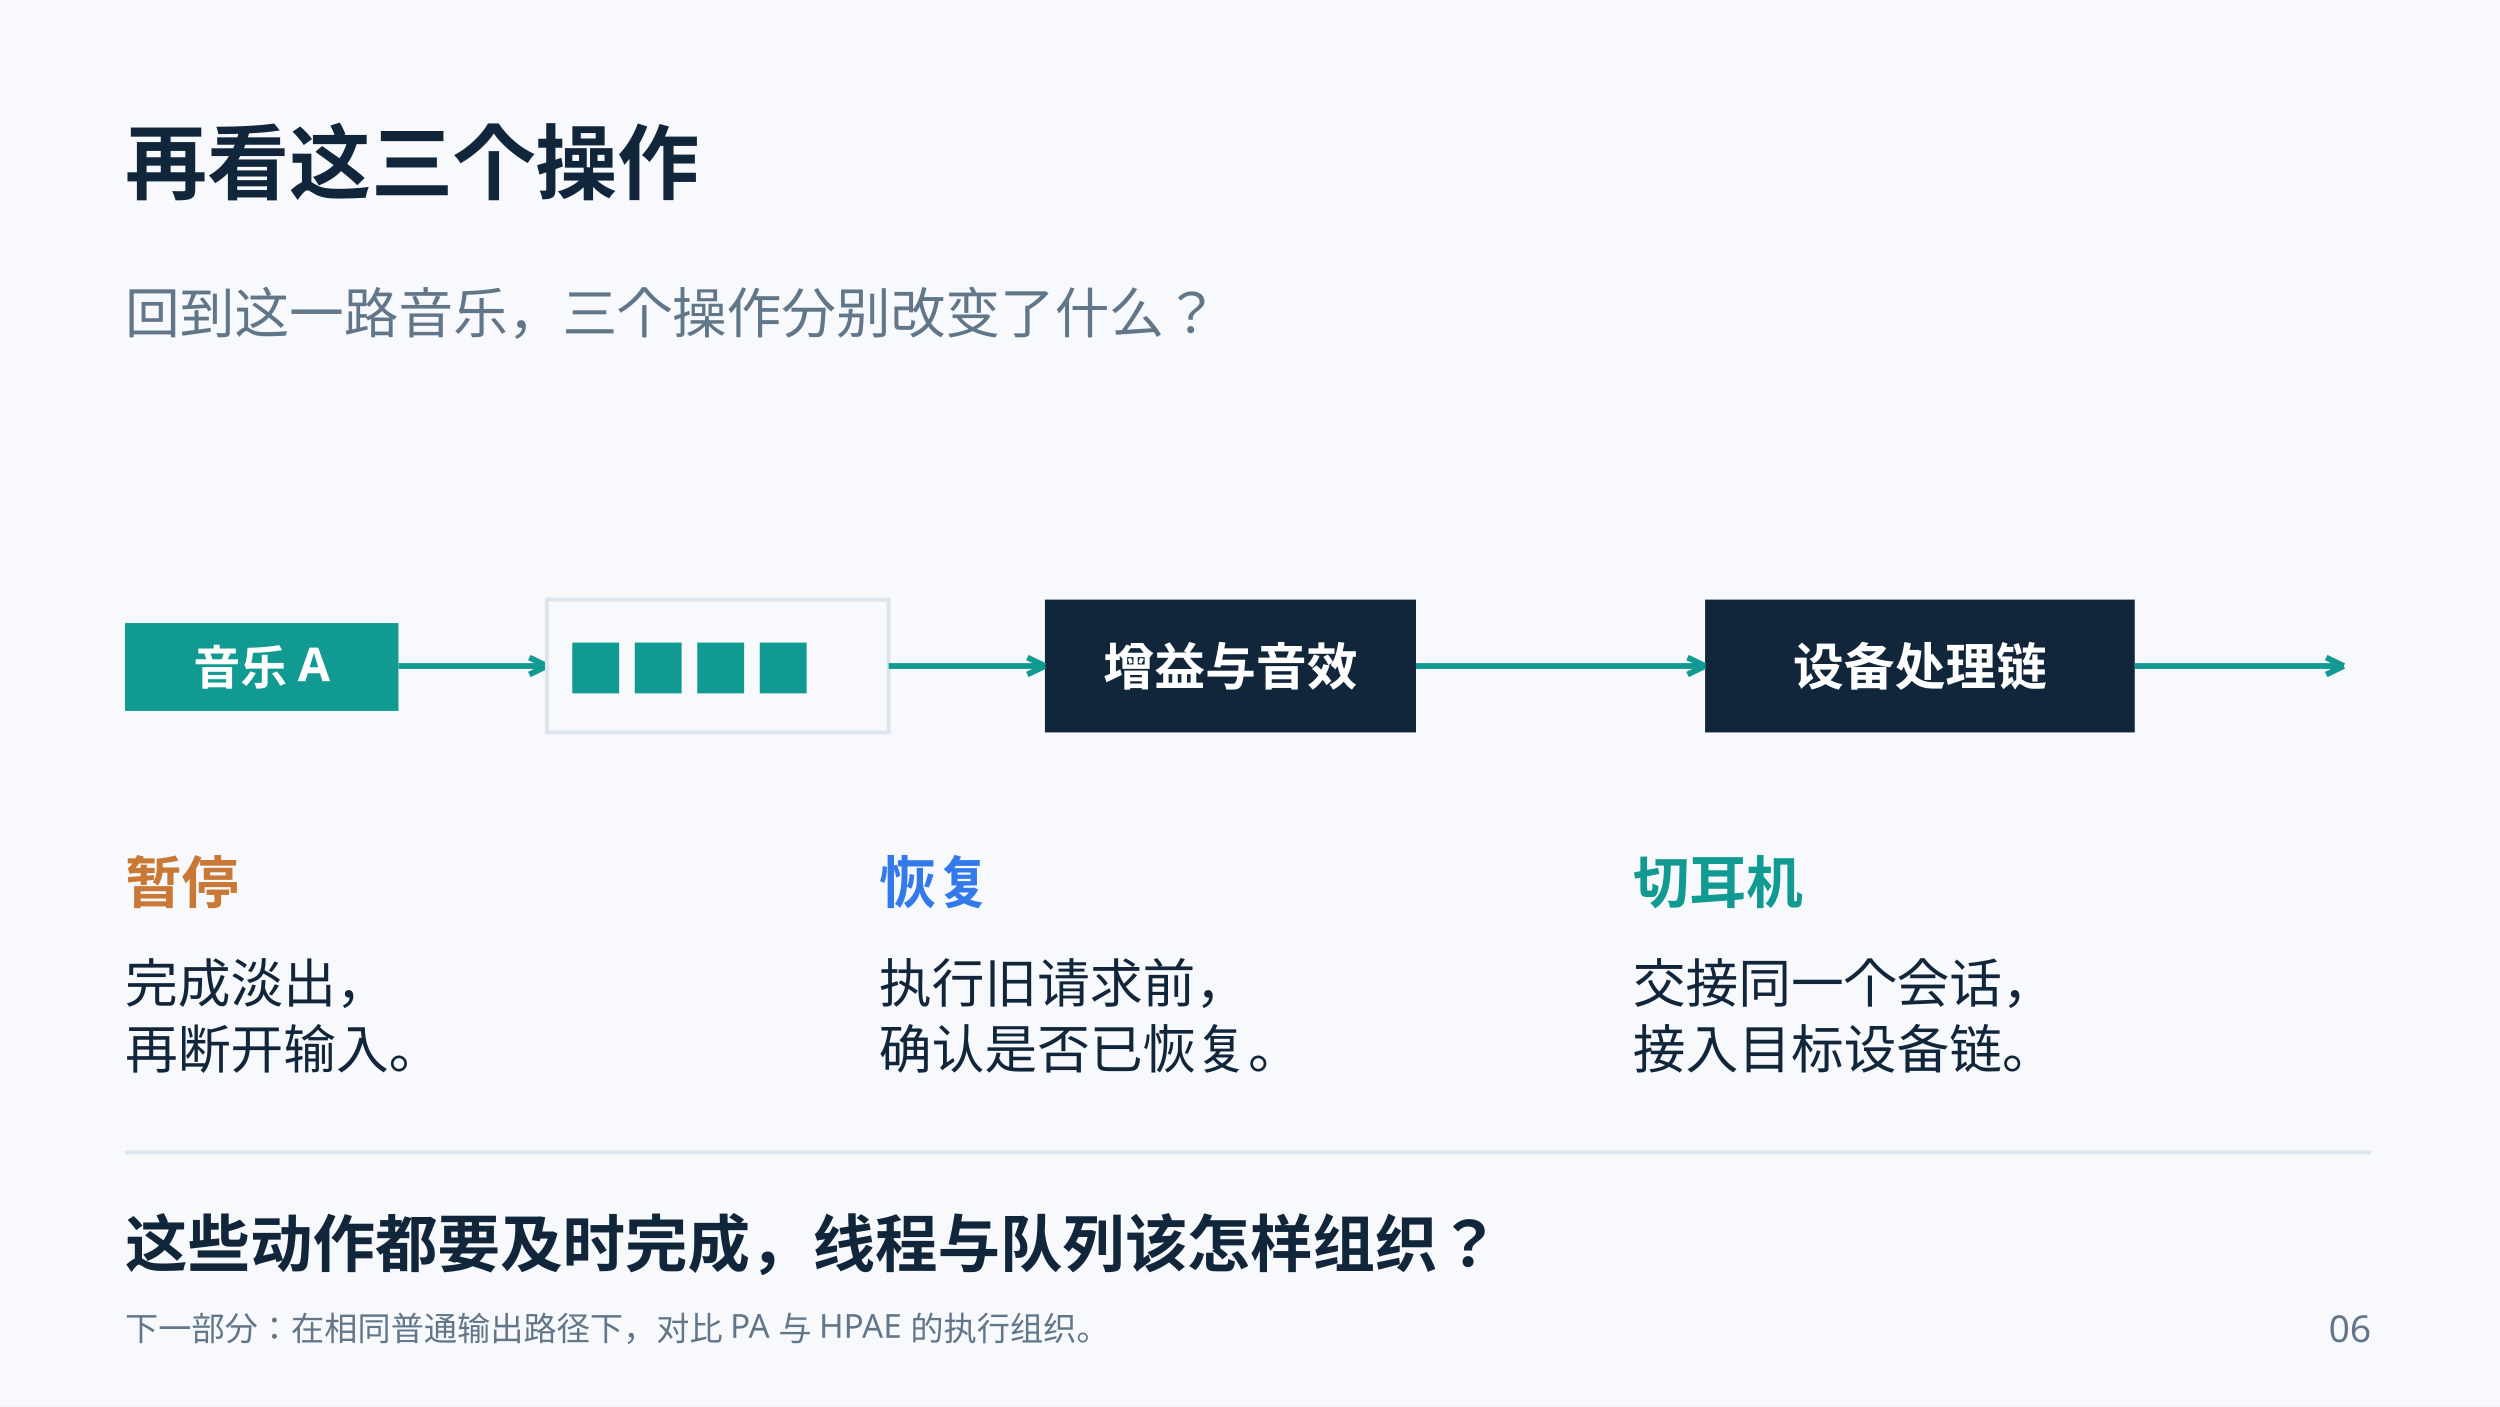
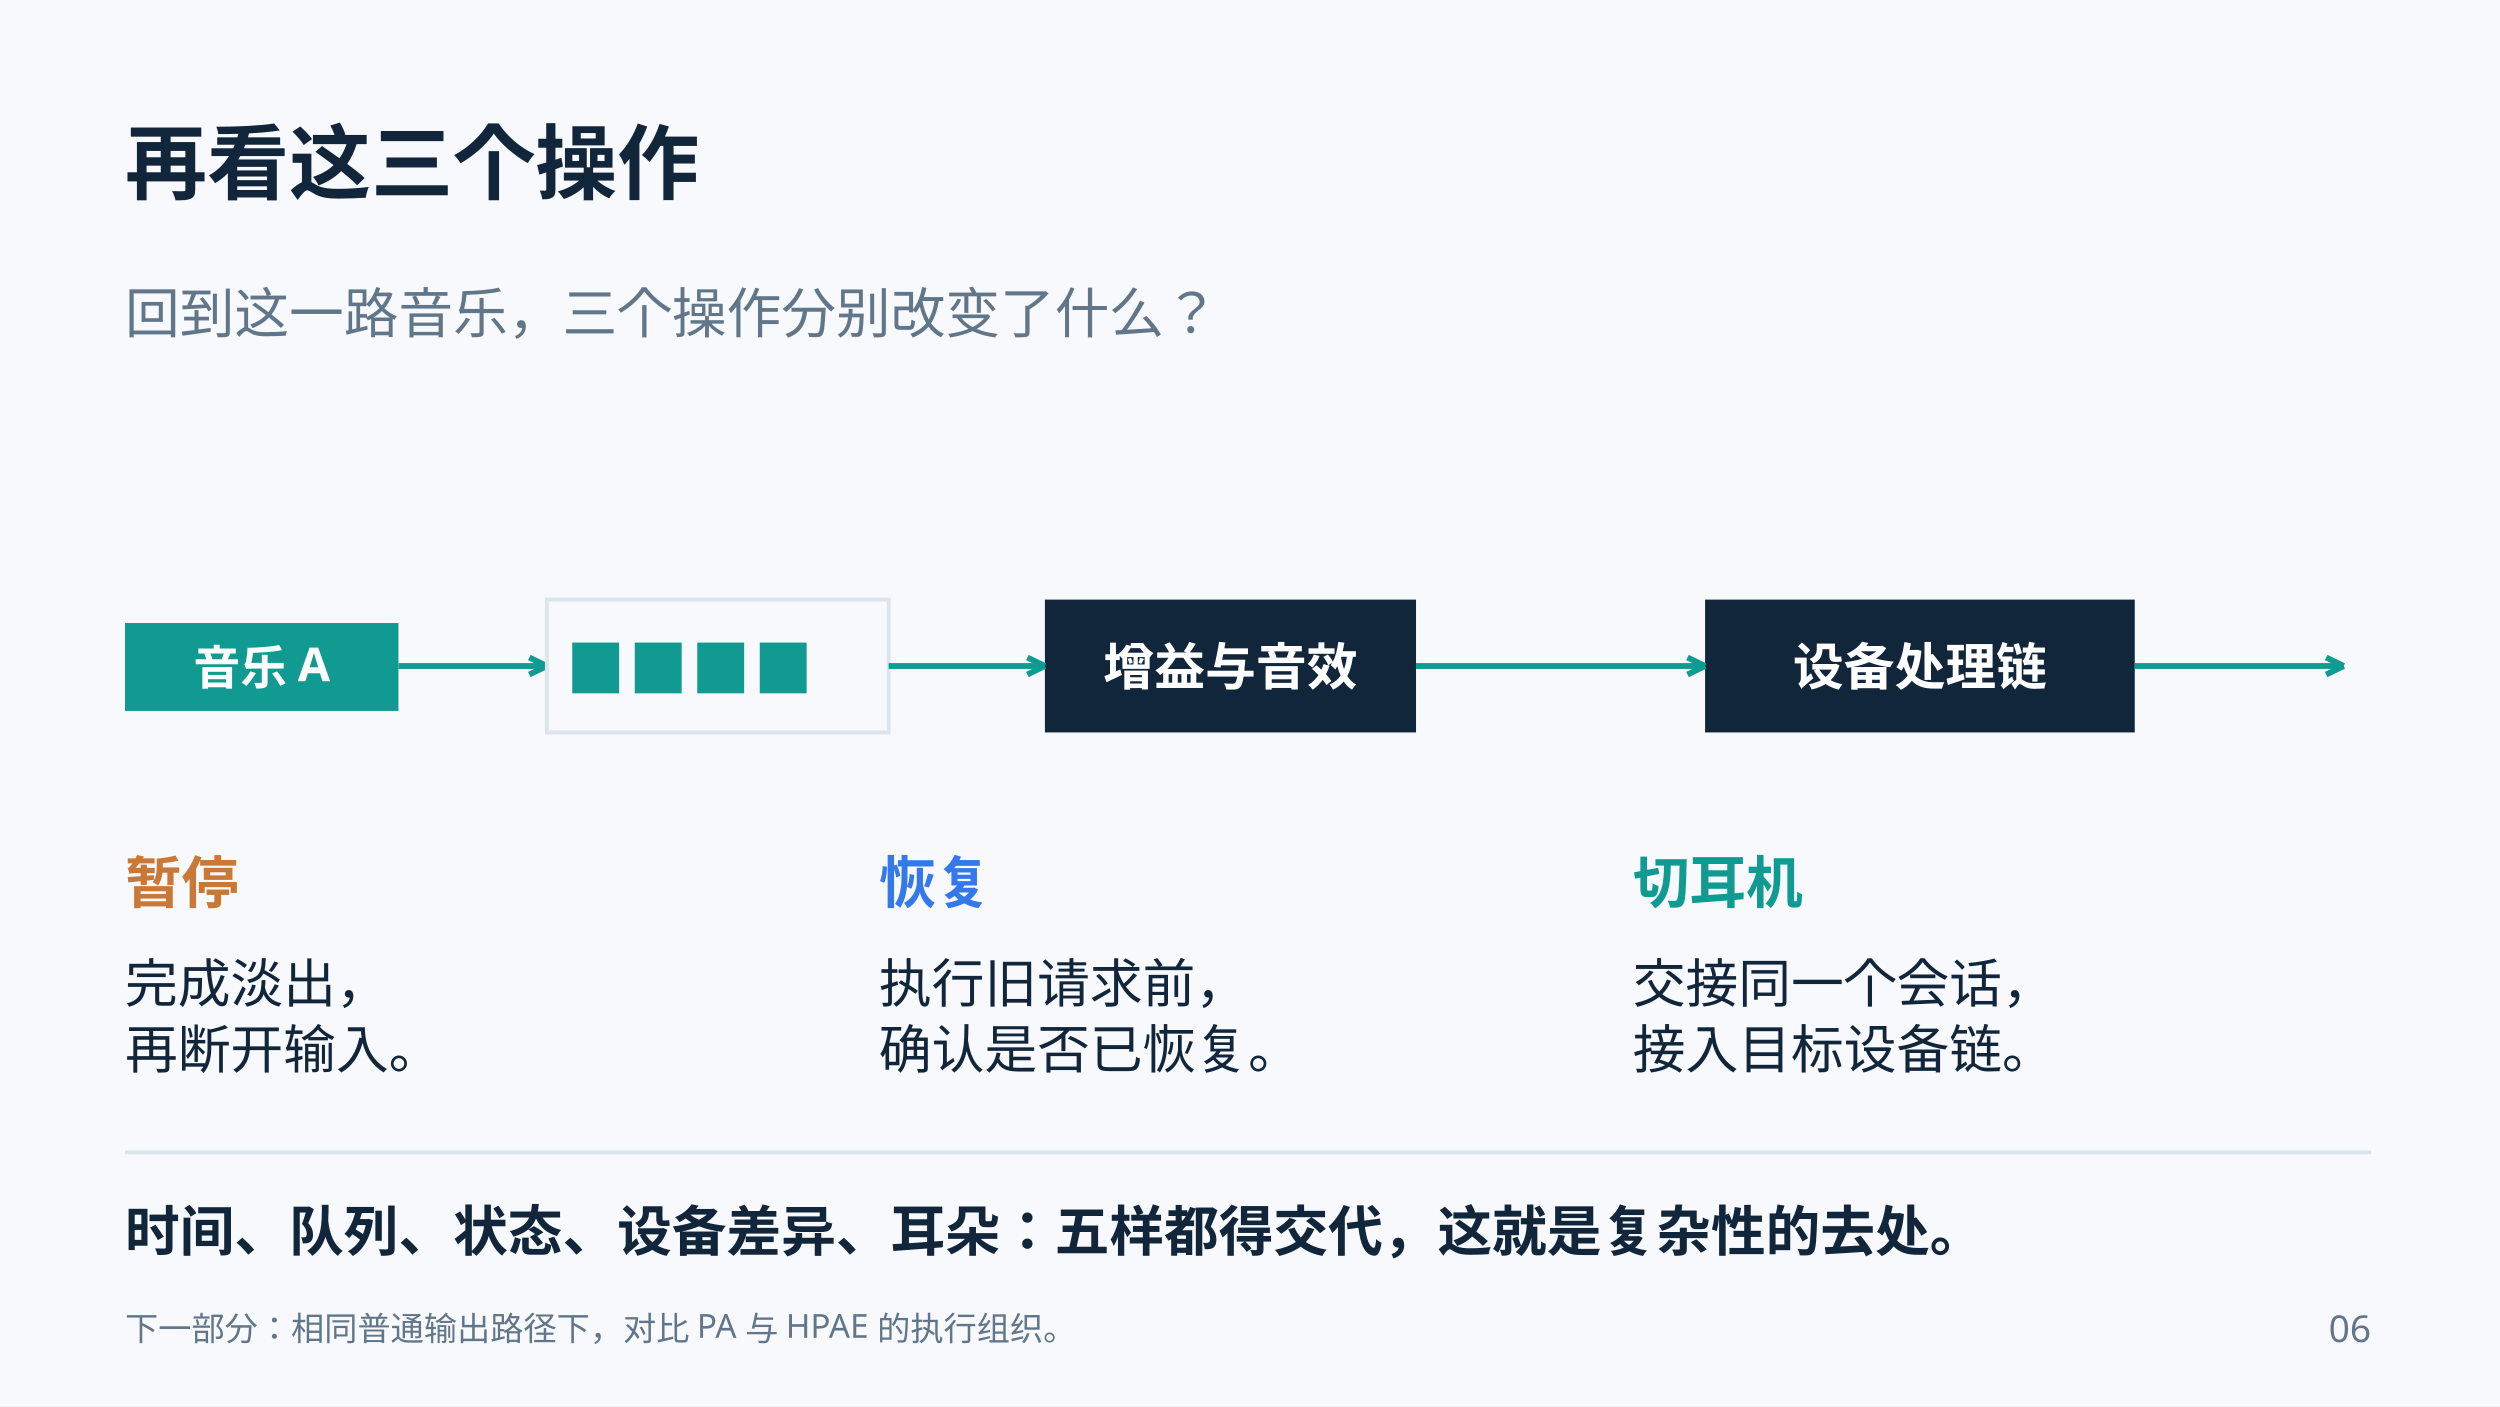
<svg xmlns="http://www.w3.org/2000/svg" width="1280" height="720" viewBox="0 0 1280 720">
  <rect width="1280" height="720" fill="#F7F9FC" />
  <rect x="64" y="48" width="1150" height="70" fill="none" stroke="none" stroke-width="0" />
  <text x="64" y="98.75" fill="#12263B" font-family="Microsoft YaHei, sans-serif" font-size="42" font-weight="700" text-anchor="start">再看这三个操作</text>
  <rect x="64" y="140" width="1140" height="40" fill="none" stroke="none" stroke-width="0" />
  <text x="64" y="170.5" fill="#62768A" font-family="Microsoft YaHei, sans-serif" font-size="28" font-weight="400" text-anchor="start">回到这一路音乐，三个操作分别改变了什么？</text>
  <rect x="64" y="319" width="140" height="45" fill="#119A92" stroke="none" stroke-width="0" />
  <rect x="76" y="325" width="116" height="33" fill="none" stroke="none" stroke-width="0" />
  <text x="134" y="350.5" fill="#FFFFFF" font-family="Microsoft YaHei, sans-serif" font-size="24" font-weight="700" text-anchor="middle">音乐 A</text>
  <line x1="204" y1="341" x2="280" y2="341" stroke="#119A92" stroke-width="3" />
  <line x1="270.996" y1="345.35" x2="280" y2="341" stroke="#119A92" stroke-width="3" />
  <line x1="270.996" y1="336.65" x2="280" y2="341" stroke="#119A92" stroke-width="3" />
  <rect x="280" y="307" width="175" height="68" fill="none" stroke="#DCE5EE" stroke-width="2" />
  <rect x="293" y="329" width="24" height="26" fill="#119A92" stroke="none" stroke-width="0" />
  <rect x="325" y="329" width="24" height="26" fill="#119A92" stroke="none" stroke-width="0" />
  <rect x="357" y="329" width="24" height="26" fill="#119A92" stroke="none" stroke-width="0" />
  <rect x="389" y="329" width="24" height="26" fill="#119A92" stroke="none" stroke-width="0" />
  <rect x="535" y="307" width="190" height="68" fill="#12263B" stroke="none" stroke-width="0" />
  <rect x="547" y="313" width="166" height="56" fill="none" stroke="none" stroke-width="0" />
  <text x="630" y="350.75" fill="#FFFFFF" font-family="Microsoft YaHei, sans-serif" font-size="26" font-weight="700" text-anchor="middle">增益与音效</text>
  <rect x="873" y="307" width="220" height="68" fill="#12263B" stroke="none" stroke-width="0" />
  <rect x="885" y="313" width="196" height="56" fill="none" stroke="none" stroke-width="0" />
  <text x="983" y="350.75" fill="#FFFFFF" font-family="Microsoft YaHei, sans-serif" font-size="26" font-weight="700" text-anchor="middle">设备处理链</text>
  <line x1="455" y1="341" x2="535" y2="341" stroke="#119A92" stroke-width="3" />
  <line x1="525.996" y1="345.35" x2="535" y2="341" stroke="#119A92" stroke-width="3" />
  <line x1="525.996" y1="336.65" x2="535" y2="341" stroke="#119A92" stroke-width="3" />
  <line x1="725" y1="341" x2="873" y2="341" stroke="#119A92" stroke-width="3" />
  <line x1="863.996" y1="345.35" x2="873" y2="341" stroke="#119A92" stroke-width="3" />
  <line x1="863.996" y1="336.65" x2="873" y2="341" stroke="#119A92" stroke-width="3" />
  <line x1="1093" y1="341" x2="1200" y2="341" stroke="#119A92" stroke-width="3" />
  <line x1="1190.996" y1="345.35" x2="1200" y2="341" stroke="#119A92" stroke-width="3" />
  <line x1="1190.996" y1="336.65" x2="1200" y2="341" stroke="#119A92" stroke-width="3" />
  <rect x="64" y="433" width="300" height="37" fill="none" stroke="none" stroke-width="0" />
  <text x="64" y="462.375" fill="#C97835" font-family="Microsoft YaHei, sans-serif" font-size="29" font-weight="700" text-anchor="start">暂停</text>
  <rect x="64" y="483" width="325" height="74" fill="none" stroke="none" stroke-width="0" />
  <text x="64" y="513.25" fill="#12263B" font-family="Microsoft YaHei, sans-serif" font-size="27" font-weight="400" text-anchor="start">完成淡出，</text>
  <text x="64" y="547" fill="#12263B" font-family="Microsoft YaHei, sans-serif" font-size="27" font-weight="400" text-anchor="start">再断开输入。</text>
  <rect x="450" y="433" width="300" height="37" fill="none" stroke="none" stroke-width="0" />
  <text x="450" y="462.375" fill="#3379EB" font-family="Microsoft YaHei, sans-serif" font-size="29" font-weight="700" text-anchor="start">恢复</text>
  <rect x="450" y="483" width="325" height="74" fill="none" stroke="none" stroke-width="0" />
  <text x="450" y="513.25" fill="#12263B" font-family="Microsoft YaHei, sans-serif" font-size="27" font-weight="400" text-anchor="start">执行旧请求前，</text>
  <text x="450" y="547" fill="#12263B" font-family="Microsoft YaHei, sans-serif" font-size="27" font-weight="400" text-anchor="start">确认是否已恢复。</text>
  <rect x="836" y="433" width="350" height="37" fill="none" stroke="none" stroke-width="0" />
  <text x="836" y="462.375" fill="#119A92" font-family="Microsoft YaHei, sans-serif" font-size="29" font-weight="700" text-anchor="start">切耳机</text>
  <rect x="836" y="483" width="350" height="74" fill="none" stroke="none" stroke-width="0" />
  <text x="836" y="513.25" fill="#12263B" font-family="Microsoft YaHei, sans-serif" font-size="27" font-weight="400" text-anchor="start">交接同一个会话，</text>
  <text x="836" y="547" fill="#12263B" font-family="Microsoft YaHei, sans-serif" font-size="27" font-weight="400" text-anchor="start">接入目标设备链。</text>
  <line x1="64" y1="590" x2="1214" y2="590" stroke="#DCE5EE" stroke-width="2" />
-   <rect x="64" y="613" width="1140" height="47" fill="none" stroke="none" stroke-width="0" />
-   <text x="64" y="648.5" fill="#12263B" font-family="Microsoft YaHei, sans-serif" font-size="32" font-weight="700" text-anchor="start">这些动作都要及时完成，线程与队列该怎样组织？</text>
+   <rect x="64" y="608" width="1140" height="44" fill="none" stroke="none" stroke-width="0" />
+   <text x="64" y="640.5" fill="#12263B" font-family="Microsoft YaHei, sans-serif" font-size="28" font-weight="700" text-anchor="start">时间、队列、状态、设备差异、耳朵：五样都得交代，这就是复杂性的去处。</text>
  <rect x="64" y="665" width="1070" height="30" fill="none" stroke="none" stroke-width="0" />
-   <text x="64" y="686.375" fill="#62768A" font-family="Microsoft YaHei, sans-serif" font-size="17" font-weight="400" text-anchor="start">下一部分：在相同普通输出路径下，对比 PA 与 HPAE 的执行组织。</text>
+   <text x="64" y="686.375" fill="#62768A" font-family="Microsoft YaHei, sans-serif" font-size="17" font-weight="400" text-anchor="start">下一部分：相同普通输出路径下，对比 PA 与 HPAE 的执行组织。</text>
  <rect x="1157" y="665" width="57" height="30" fill="none" stroke="none" stroke-width="0" />
  <text x="1214" y="687.125" fill="#62768A" font-family="Microsoft YaHei, sans-serif" font-size="19" font-weight="400" text-anchor="end">06</text>
</svg>
